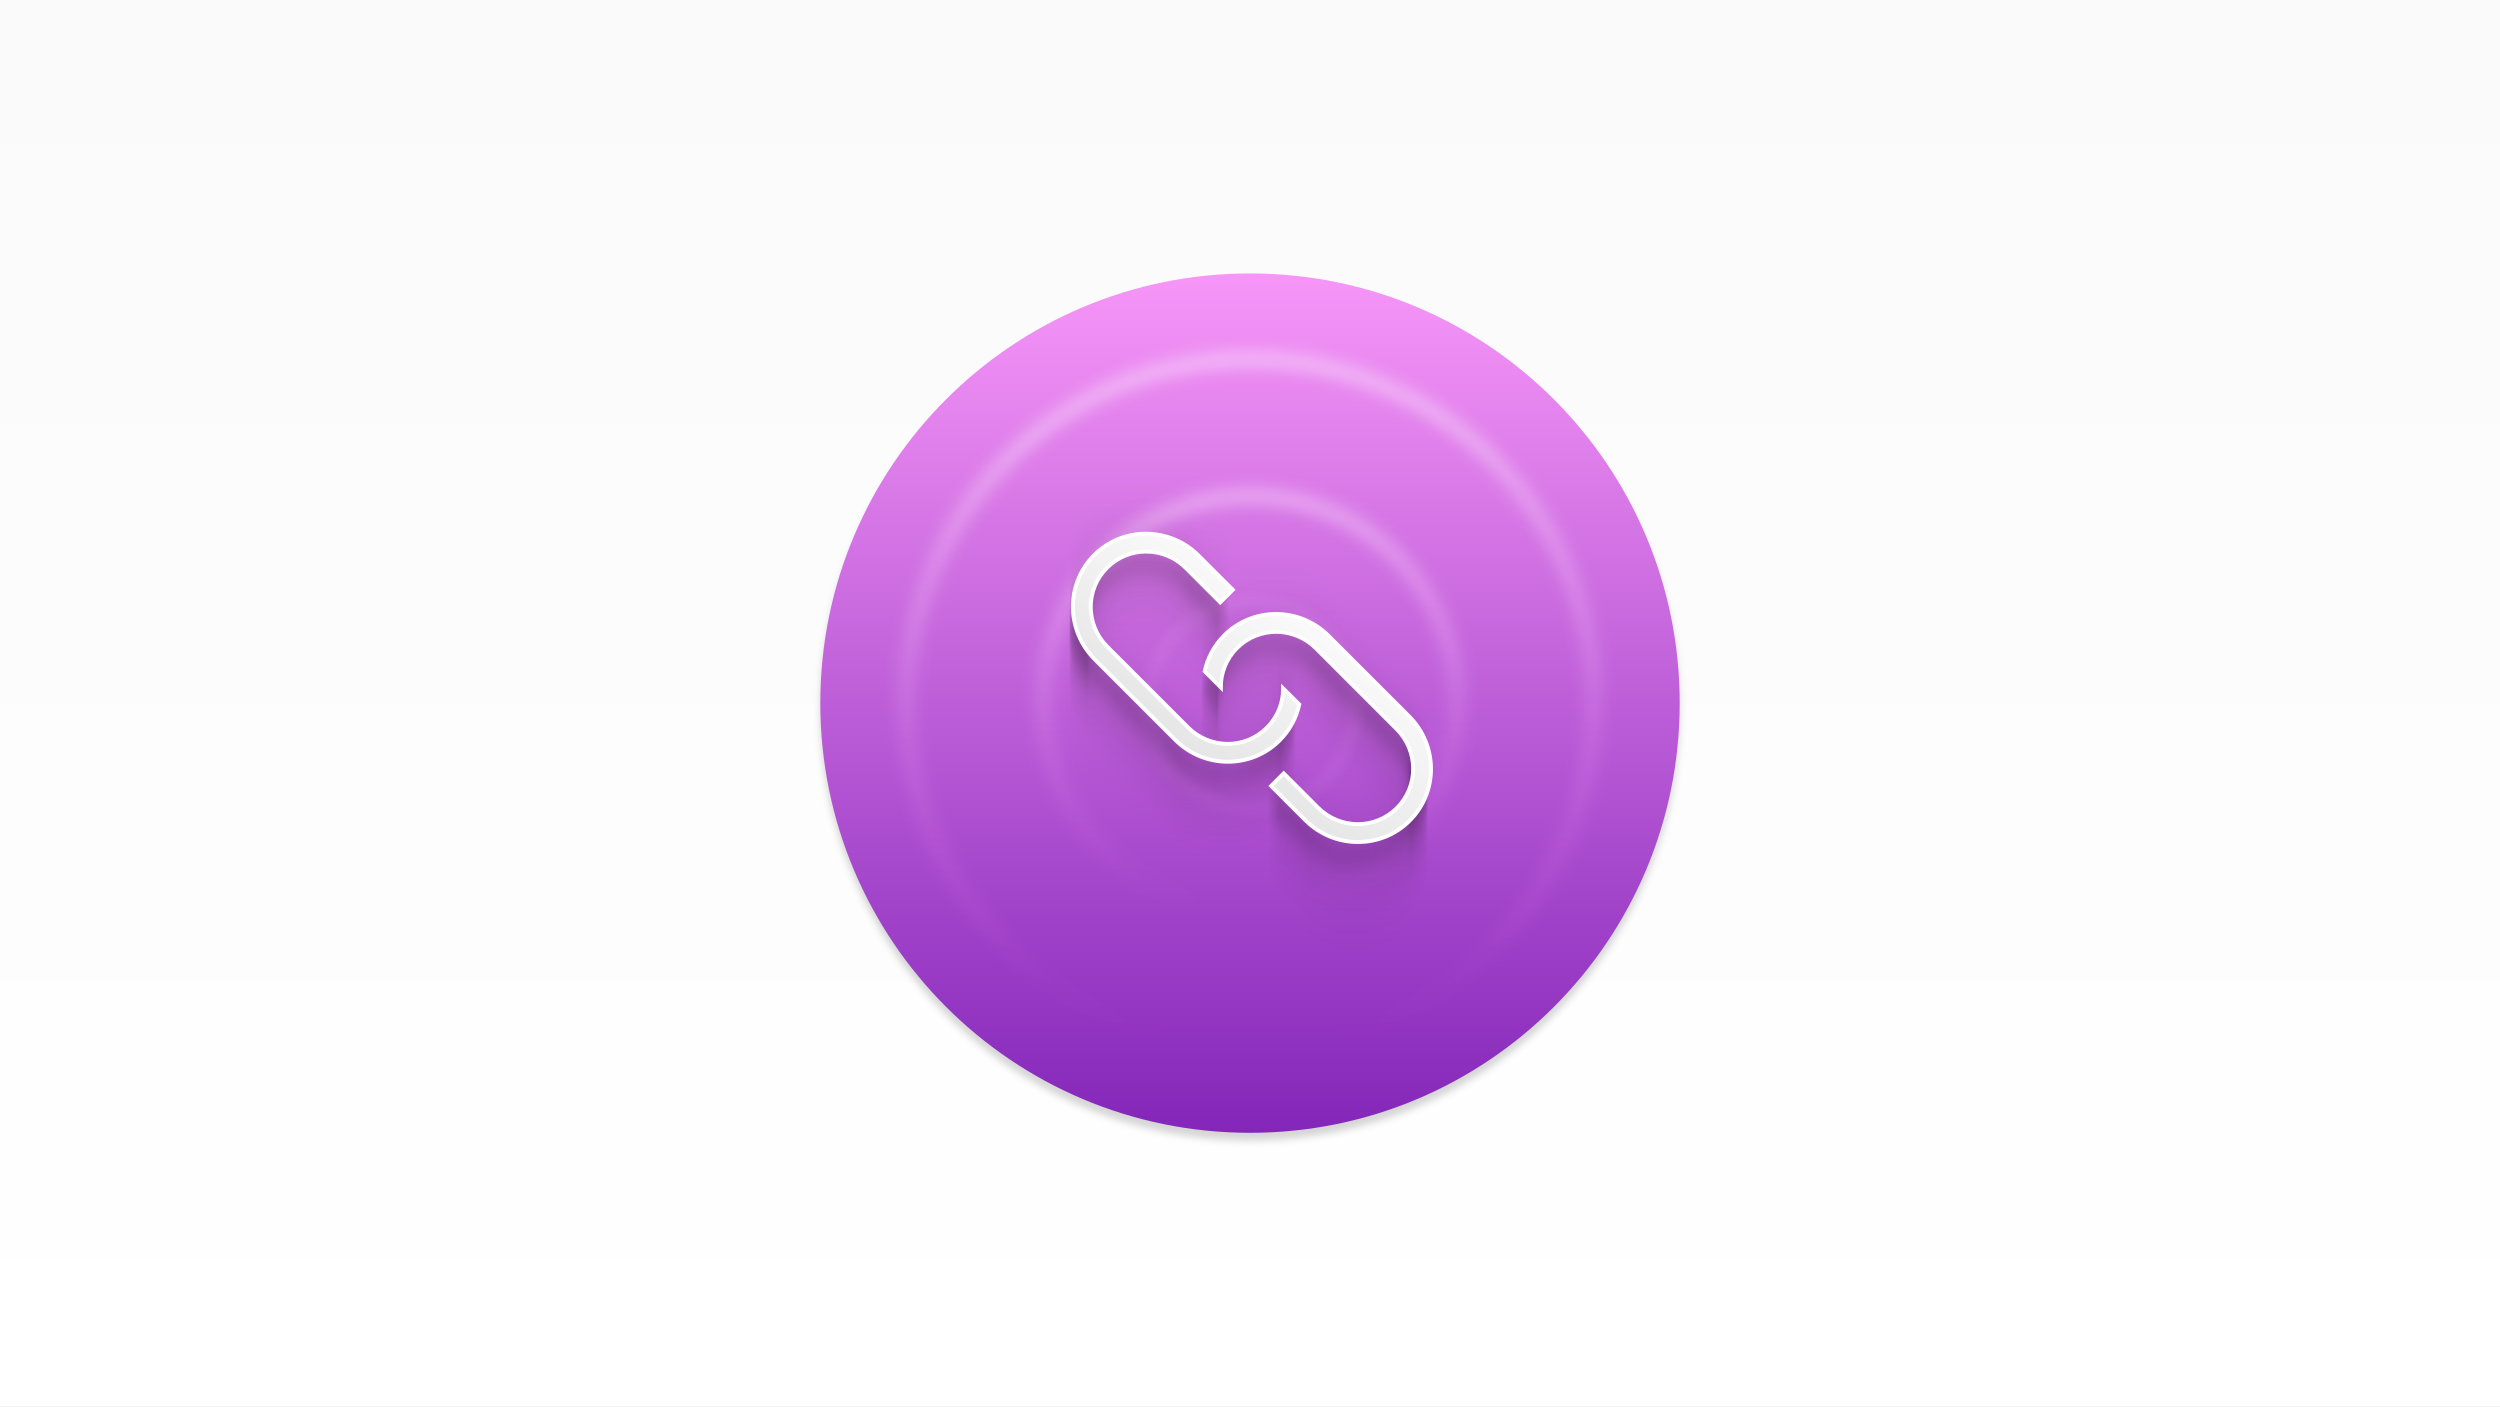
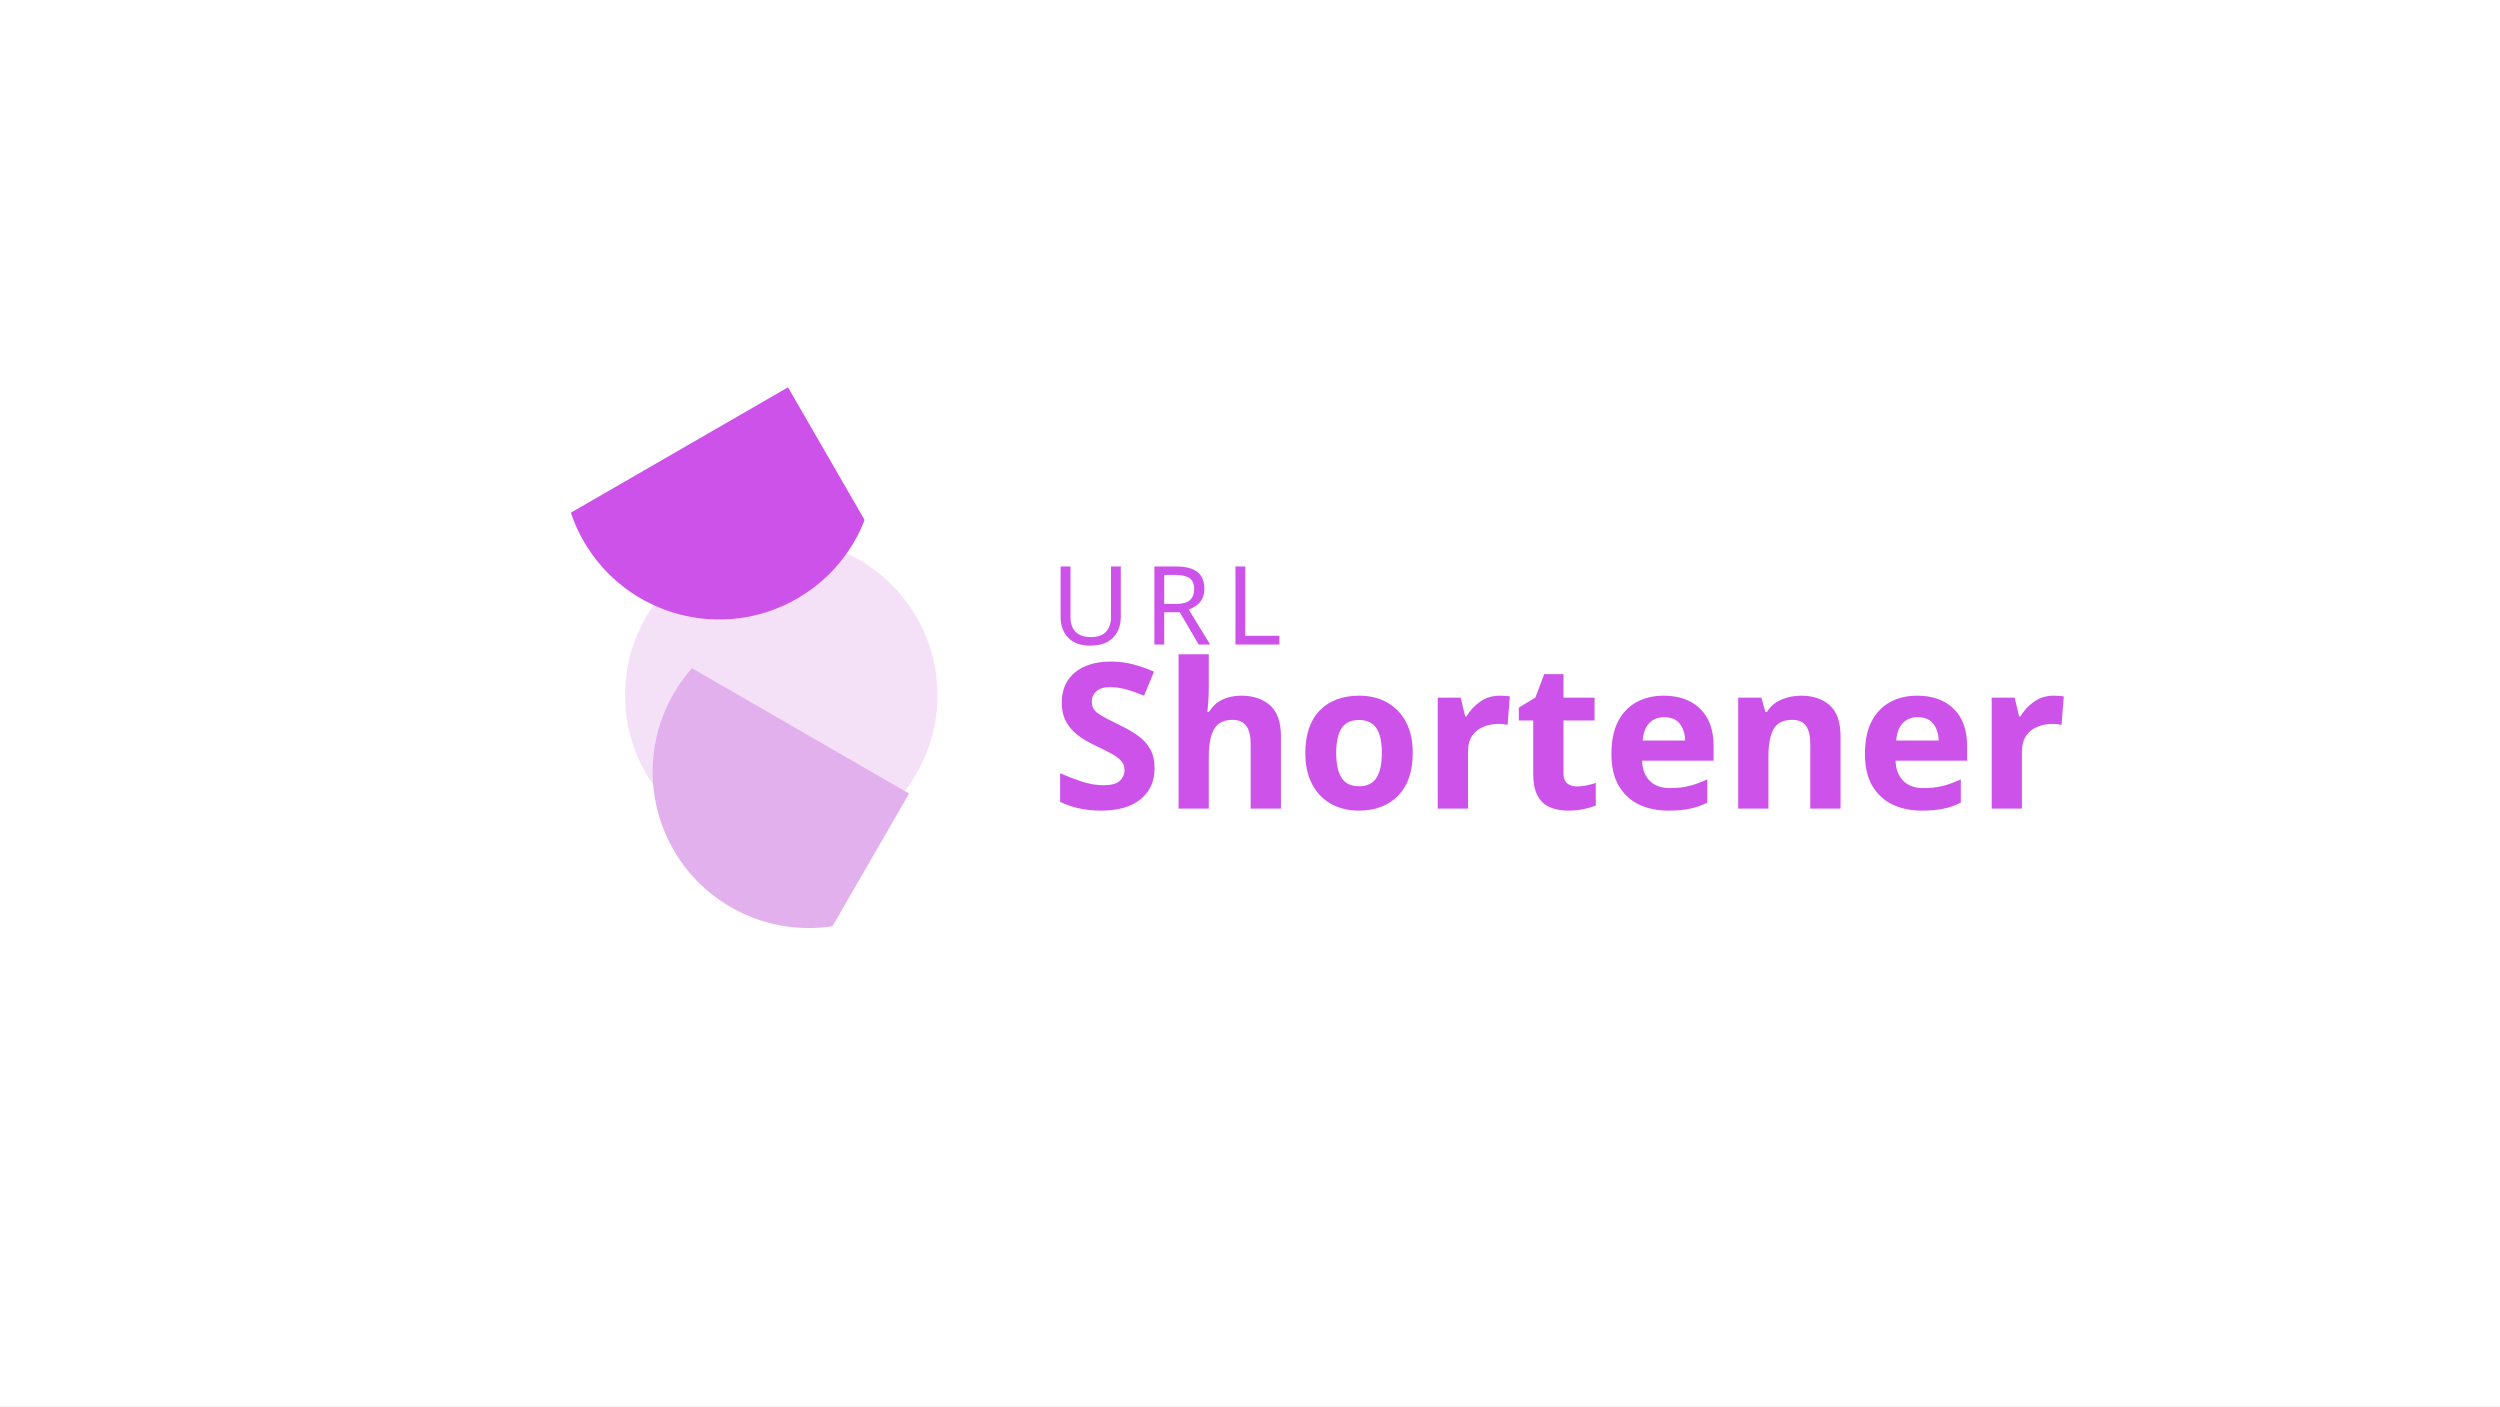
- <svg xmlns="http://www.w3.org/2000/svg" xmlns:xlink="http://www.w3.org/1999/xlink" width="640" height="360" viewBox="0 0 640 360">
+ <svg xmlns="http://www.w3.org/2000/svg" xmlns:xlink="http://www.w3.org/1999/xlink" width="640px" height="360px" viewBox="0 0 640 360" version="1.1">
  <defs>
-     <linearGradient id="picture-a" x1="50%" x2="50%" y1="0%" y2="100%">
-       <stop offset="0%" stop-color="#FAFAFA" />
-       <stop offset="100%" stop-color="#FFF" />
-     </linearGradient>
-     <linearGradient id="picture-d" x1="50%" x2="50%" y1="0%" y2="100%">
-       <stop offset="0%" stop-color="#F796F8" />
-       <stop offset="100%" stop-color="#8326B9" />
-     </linearGradient>
-     <circle id="picture-c" cx="320" cy="180" r="110" />
-     <filter id="picture-b" width="103.6%" height="103.6%" x="-1.8%" y="-.9%" filterUnits="objectBoundingBox">
-       <feOffset dy="2" in="SourceAlpha" result="shadowOffsetOuter1" />
-       <feGaussianBlur in="shadowOffsetOuter1" result="shadowBlurOuter1" stdDeviation="1" />
-       <feColorMatrix in="shadowBlurOuter1" values="0 0 0 0 0 0 0 0 0 0 0 0 0 0 0 0 0 0 0.16 0" />
-     </filter>
-     <filter id="picture-e" width="110.5%" height="110.5%" x="-5.3%" y="-5.3%" filterUnits="objectBoundingBox">
-       <feGaussianBlur in="SourceGraphic" stdDeviation="1" />
-     </filter>
-     <linearGradient id="picture-f" x1="50%" x2="50%" y1="0%" y2="100%">
-       <stop offset="0%" stop-color="#FFF" />
-       <stop offset="100%" stop-color="#FFF" stop-opacity="0" />
-     </linearGradient>
-     <filter id="picture-g" width="110.9%" height="110.9%" x="-5.5%" y="-5.5%" filterUnits="objectBoundingBox">
-       <feGaussianBlur in="SourceGraphic" stdDeviation="2" />
-     </filter>
-     <filter id="picture-h" width="106.7%" height="106.7%" x="-3.3%" y="-3.3%" filterUnits="objectBoundingBox">
-       <feGaussianBlur in="SourceGraphic" stdDeviation="2" />
-     </filter>
-     <filter id="picture-i" width="153.6%" height="195.8%" x="-26.8%" y="-47.9%" filterUnits="objectBoundingBox">
-       <feGaussianBlur in="SourceGraphic" stdDeviation="6" />
-     </filter>
-     <filter id="picture-j" width="153.6%" height="195.8%" x="-26.8%" y="-47.9%" filterUnits="objectBoundingBox">
-       <feGaussianBlur in="SourceGraphic" stdDeviation="6" />
-     </filter>
-     <filter id="picture-k" width="117.9%" height="131.9%" x="-8.9%" y="-16%" filterUnits="objectBoundingBox">
-       <feGaussianBlur in="SourceGraphic" stdDeviation="2" />
-     </filter>
-     <filter id="picture-l" width="117.9%" height="131.9%" x="-8.9%" y="-16%" filterUnits="objectBoundingBox">
-       <feGaussianBlur in="SourceGraphic" stdDeviation="2" />
-     </filter>
-     <linearGradient id="picture-m" x1="28.265%" x2="76.611%" y1="-15.23%" y2="100%">
-       <stop offset="0%" stop-color="#FFF" />
-       <stop offset="100%" stop-color="#E3E3E3" />
-     </linearGradient>
+     <circle id="path-1" cx="40" cy="40" r="40" />
  </defs>
-   <g fill="none" fill-rule="evenodd">
-     <rect width="640" height="360" fill="url(#picture-a)" />
-     <use fill="#000" filter="url(#picture-b)" xlink:href="#picture-c" />
-     <use fill="url(#picture-d)" xlink:href="#picture-c" />
-     <circle cx="320.5" cy="180.5" r="26.5" stroke="#FFF" stroke-width="4" filter="url(#picture-e)" opacity=".06" style="mix-blend-mode:overlay" />
-     <circle cx="320" cy="180" r="53" stroke="url(#picture-f)" stroke-width="4" filter="url(#picture-g)" opacity=".4" style="mix-blend-mode:overlay" />
-     <circle cx="320" cy="180" r="88" stroke="url(#picture-f)" stroke-width="4" filter="url(#picture-h)" opacity=".4" style="mix-blend-mode:overlay" />
-     <g fill="#000" fill-rule="nonzero" opacity=".6">
-       <path d="M75.896,39.284 L75.896,34.729 L88.294,34.729 C96.229,34.729 102.662,28.356 102.662,20.495 C102.662,12.634 96.229,6.262 88.294,6.262 L59.12,6.262 C51.184,6.262 44.752,12.634 44.752,20.495 C44.752,24.423 46.357,27.979 48.954,30.554 L43.098,30.554 C41.233,27.646 40.154,24.195 40.154,20.495 C40.154,10.119 48.645,1.707 59.12,1.707 L88.294,1.707 C98.768,1.707 107.259,10.119 107.259,20.495 C107.259,30.872 98.768,39.284 88.294,39.284 L75.896,39.284 Z" filter="url(#picture-i)" opacity=".5" transform="rotate(45 -4.125 424.061)" />
-       <path d="M37.824,48.291 L37.824,43.736 L50.222,43.736 C58.157,43.736 64.59,37.363 64.59,29.502 C64.59,21.641 58.157,15.269 50.222,15.269 L21.048,15.269 C13.113,15.269 6.68,21.641 6.68,29.502 C6.68,33.43 8.285,36.986 10.882,39.561 L5.026,39.561 C3.162,36.653 2.082,33.202 2.082,29.502 C2.082,19.126 10.573,10.714 21.048,10.714 L50.222,10.714 C60.696,10.714 69.188,19.126 69.188,29.502 C69.188,39.879 60.696,48.291 50.222,48.291 L37.824,48.291 Z" filter="url(#picture-j)" opacity=".5" transform="rotate(45 -4.125 424.061) rotate(180 35.635 29.502)" />
-       <path d="M74.481,37.869 L74.481,33.315 L86.879,33.315 C94.815,33.315 101.247,26.942 101.247,19.081 C101.247,11.22 94.815,4.848 86.879,4.848 L57.706,4.848 C49.77,4.848 43.337,11.22 43.337,19.081 C43.337,23.008 44.943,26.564 47.539,29.14 L41.684,29.14 C39.819,26.231 38.74,22.781 38.74,19.081 C38.74,8.705 47.231,0.293 57.706,0.293 L86.879,0.293 C97.354,0.293 105.845,8.705 105.845,19.081 C105.845,29.458 97.354,37.869 86.879,37.869 L74.481,37.869 Z" filter="url(#picture-k)" opacity=".3" transform="rotate(45 -4.125 424.061)" />
-       <path d="M36.41,46.876 L36.41,42.322 L48.807,42.322 C56.743,42.322 63.176,35.949 63.176,28.088 C63.176,20.227 56.743,13.855 48.807,13.855 L19.634,13.855 C11.698,13.855 5.265,20.227 5.265,28.088 C5.265,32.015 6.871,35.571 9.467,38.147 L3.612,38.147 C1.747,35.238 0.668,31.788 0.668,28.088 C0.668,17.712 9.159,9.3 19.634,9.3 L48.807,9.3 C59.282,9.3 67.773,17.712 67.773,28.088 C67.773,38.465 59.282,46.876 48.807,46.876 L36.41,46.876 Z" filter="url(#picture-l)" opacity=".3" transform="rotate(45 -4.125 424.061) rotate(180 34.22 28.088)" />
+   <g id="url-shortener/picture" stroke="none" stroke-width="1" fill="none" fill-rule="evenodd">
+     <rect id="Rectangle" fill="#FFFFFF" x="0" y="0" width="640" height="360" />
+     <g id="Group-2-Copy" transform="translate(200, 178) rotate(-270) translate(-200, -178) translate(160, 138)">
+       <mask id="mask-2" fill="white">
+         <use xlink:href="#path-1" />
+       </mask>
+       <use id="Oval-2" fill="#F4E1F8" xlink:href="#path-1" />
+       <rect id="Rectangle-5" fill="#E2B1ED" mask="url(#mask-2)" transform="translate(63, 73) rotate(-330) translate(-63, -73) " x="32" y="15" width="62" height="116" />
+       <rect id="Rectangle-5" fill="#CD52EA" mask="url(#mask-2)" transform="translate(17, 73) scale(-1, 1) rotate(-330) translate(-17, -73) " x="-14" y="15" width="62" height="116" />
    </g>
-     <path fill="url(#picture-m)" fill-rule="nonzero" stroke="#FFF" d="M341.727,190.377 L341.727,185.822 L354.125,185.822 C362.06,185.822 368.493,179.45 368.493,171.589 C368.493,163.728 362.06,157.355 354.125,157.355 L324.951,157.355 C317.016,157.355 310.583,163.728 310.583,171.589 C310.583,175.516 312.189,179.072 314.785,181.647 L308.929,181.647 C307.065,178.739 305.985,175.289 305.985,171.589 C305.985,161.212 314.476,152.801 324.951,152.801 L354.125,152.801 C364.599,152.801 373.091,161.212 373.091,171.589 C373.091,181.965 364.599,190.377 354.125,190.377 L341.727,190.377 Z M299.277,161.808 L299.277,166.362 L286.879,166.362 C278.944,166.362 272.511,172.735 272.511,180.596 C272.511,188.457 278.944,194.829 286.879,194.829 L316.053,194.829 C323.988,194.829 330.421,188.457 330.421,180.596 C330.421,176.669 328.816,173.113 326.219,170.537 L332.075,170.537 C333.939,173.446 335.019,176.896 335.019,180.596 C335.019,190.972 326.528,199.384 316.053,199.384 L286.879,199.384 C276.405,199.384 267.913,190.972 267.913,180.596 C267.913,170.219 276.405,161.808 286.879,161.808 L299.277,161.808 Z" transform="rotate(45 320.502 176.092)" />
+     <text id="URL" font-family="NittiGrotesk-Light, Nitti Grotesk" font-size="28" font-weight="300" letter-spacing="3.333" fill="#CD52EA">
+       <tspan x="269" y="165">URL</tspan>
+     </text>
+     <text id="Shortener" font-family="NittiGrotesk-Bold, Nitti Grotesk" font-size="52" font-weight="bold" fill="#CD52EA">
+       <tspan x="269" y="207">Shortener</tspan>
+     </text>
  </g>
</svg>
